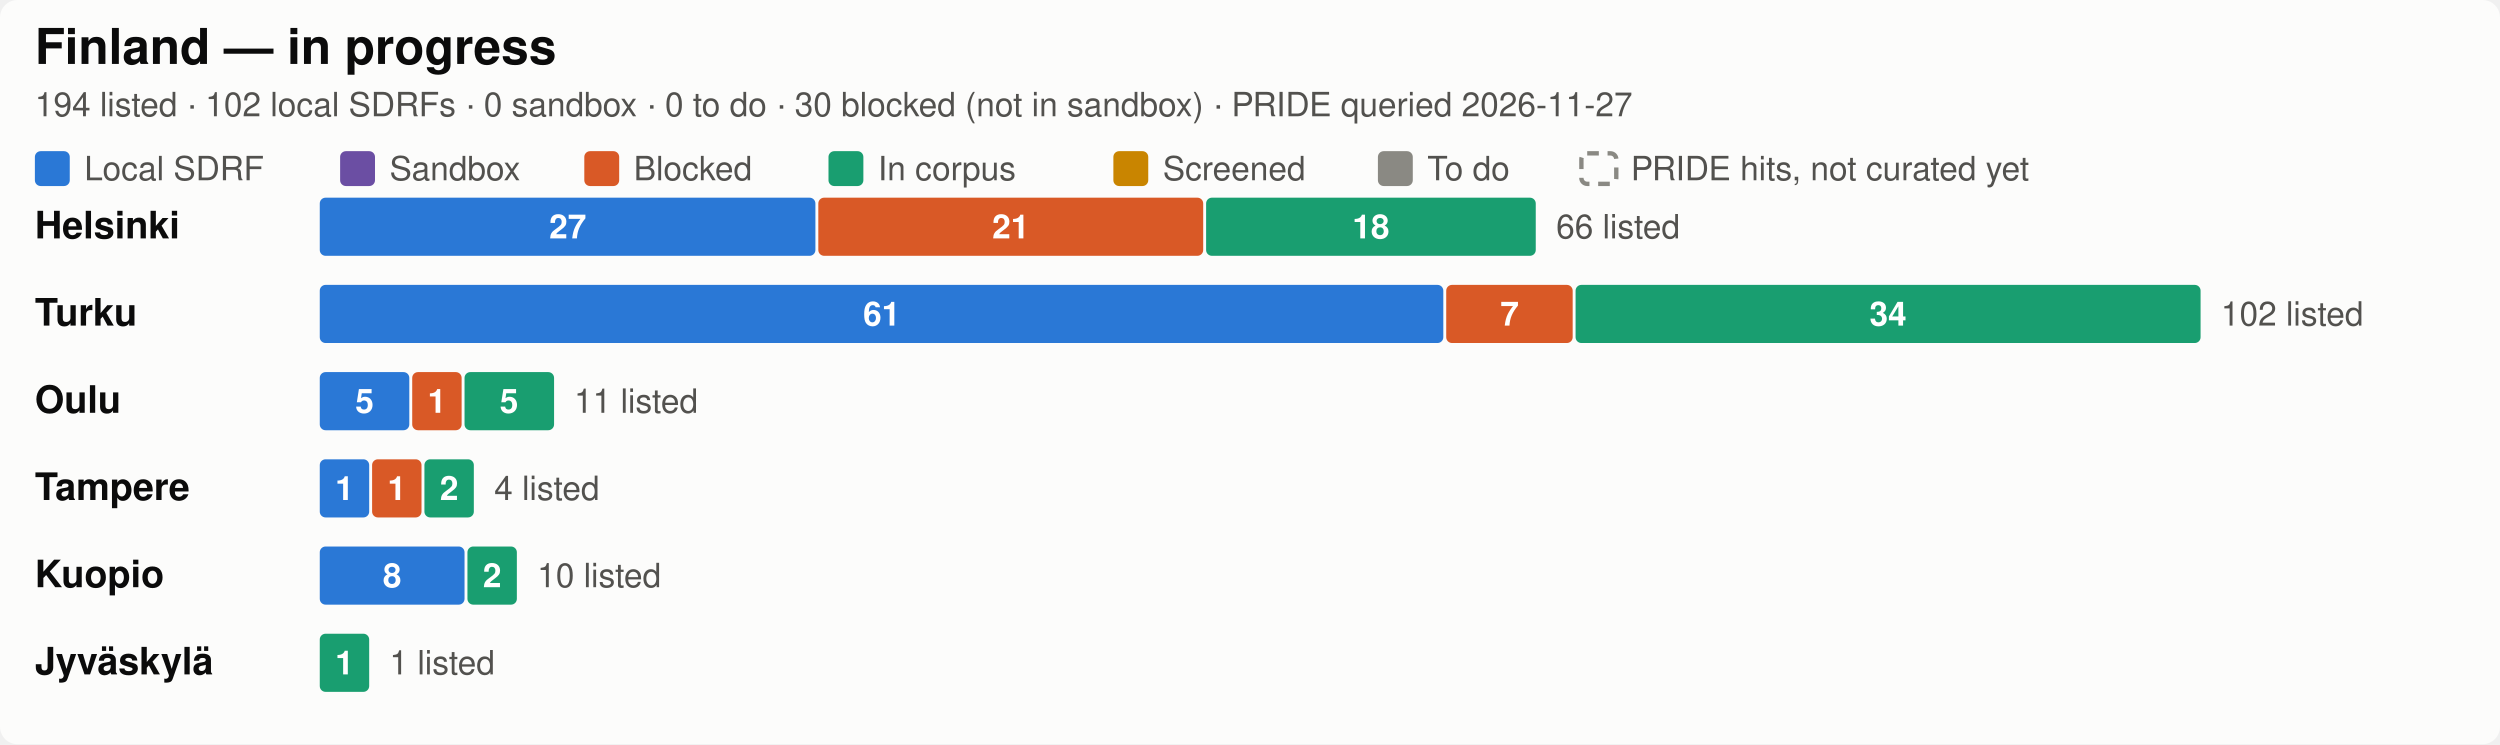
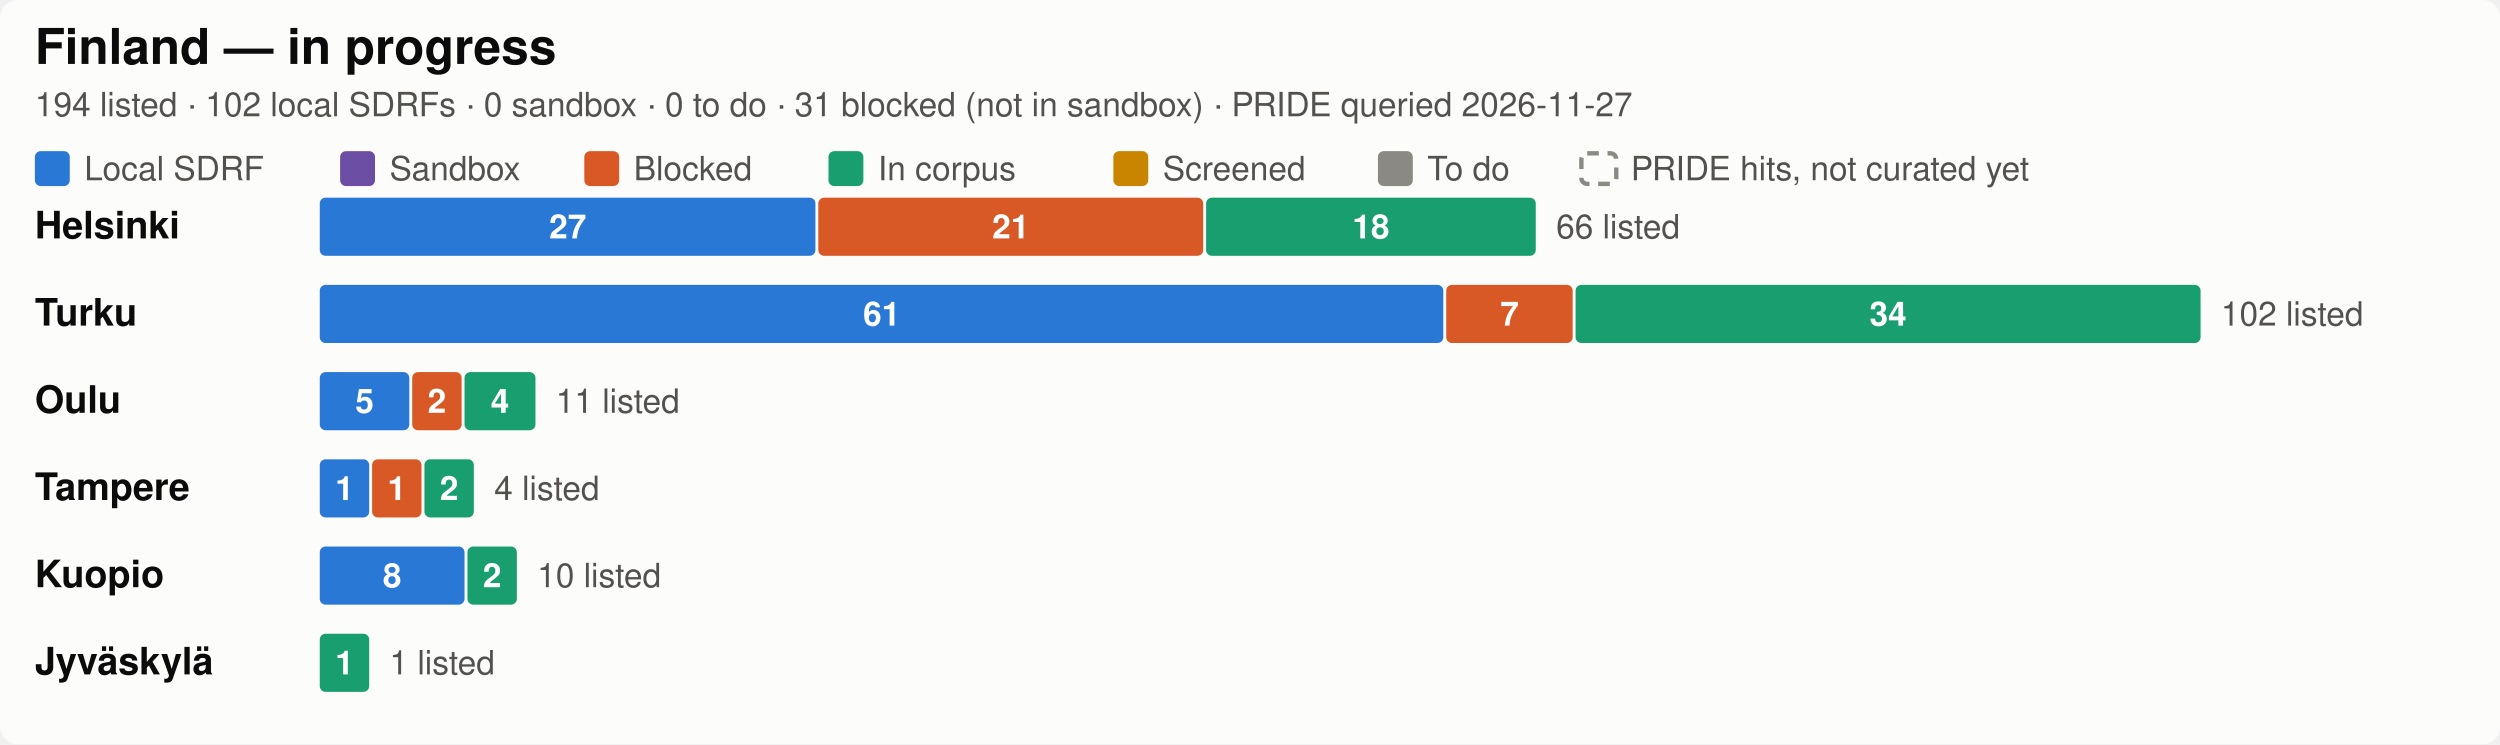
<svg xmlns="http://www.w3.org/2000/svg" width="860" height="256.0" viewBox="0 0 860 256.0" role="img" aria-label="Finland SDRF progress by city">
  <style>
  .bg { fill: #fcfcfb; }
  .title { fill: #0b0b0b; font-size: 17px; font-weight: 600; }
  .city { fill: #0b0b0b; font-size: 13px; font-weight: 600; }
  .sub, .legend, .total, .axis { fill: #52514e; font-size: 11.5px; }
  .seg { font-size: 11.5px; font-weight: 600; fill: #ffffff; font-variant-numeric: tabular-nums; }
  .uncurated { fill: none; stroke: #8a8983; stroke-width: 1.5; stroke-dasharray: 4 3; }
  .grid { stroke: #e8e7e2; stroke-width: 1; }
  text { font-family: -apple-system, "Segoe UI", Helvetica, Arial, sans-serif; }
  .c-annotated { fill: #2a78d6; }
  .c-sandbox { fill: #6b4ea3; }
  .c-blocked { fill: #d95926; }
  .c-in_corpus { fill: #199e70; }
  .c-screened { fill: #c98500; }
  .c-todo { fill: #8a8983; }

  @media (prefers-color-scheme: dark) {
    .bg { fill: #1a1a19; }
    .title, .city { fill: #ffffff; }
    .sub, .legend, .total, .axis { fill: #c3c2b7; }
    .uncurated { stroke: #8f8e86; }
    .grid { stroke: #3a3a37; }
    .c-annotated { fill: #3987e5; }
    .c-sandbox { fill: #7d5fb5; }
    .c-blocked { fill: #d95926; }
    .c-in_corpus { fill: #199e70; }
    .c-screened { fill: #c98500; }
    .c-todo { fill: #6b6a65; }
  }
</style>
  <rect class="bg" width="860" height="256.0" rx="6" />
  <text class="title" x="12" y="22">Finland — in progress</text>
-   <text class="sub" x="12" y="40">194 listed · 102 local SDRFs · 0 sandbox · 0 to do · 30 blocked (not in sandbox) · PRIDE queried 2026-11-27</text>
+   <text class="sub" x="12" y="40">194 listed · 102 local SDRFs · 0 sandbox · 0 to do · 31 blocked (not in sandbox) · PRIDE queried 2026-11-27</text>
  <rect class="c-annotated" fill="#2a78d6" x="12.0" y="52.0" width="12" height="12" rx="2" />
  <text class="legend" x="29.0" y="62.0">Local SDRF</text>
  <rect class="c-sandbox" fill="#6b4ea3" x="117.0" y="52.0" width="12" height="12" rx="2" />
  <text class="legend" x="134.0" y="62.0">Sandbox</text>
  <rect class="c-blocked" fill="#d95926" x="201.0" y="52.0" width="12" height="12" rx="2" />
  <text class="legend" x="218.0" y="62.0">Blocked</text>
  <rect class="c-in_corpus" fill="#199e70" x="285.0" y="52.0" width="12" height="12" rx="2" />
  <text class="legend" x="302.0" y="62.0">In corpus</text>
  <rect class="c-screened" fill="#c98500" x="383.0" y="52.0" width="12" height="12" rx="2" />
  <text class="legend" x="400.0" y="62.0">Screened</text>
  <rect class="c-todo" fill="#8a8983" x="474.0" y="52.0" width="12" height="12" rx="2" />
  <text class="legend" x="491.0" y="62.0">To do</text>
  <rect class="uncurated" fill="none" stroke="#8a8983" x="544.0" y="52.75" width="12" height="10.5" rx="2" />
  <text class="legend" x="561.0" y="62.0">PRIDE hits, not curated yet</text>
  <text class="city" x="12" y="82.0">Helsinki</text>
  <rect class="c-annotated" fill="#2a78d6" x="110.0" y="68.0" width="170.5" height="20" rx="2" />
  <text class="seg" x="195.3" y="82.0" text-anchor="middle">27</text>
  <rect class="c-blocked" fill="#d95926" x="281.5" y="68.0" width="132.4" height="20" rx="2" />
  <text class="seg" x="347.7" y="82.0" text-anchor="middle">21</text>
  <rect class="c-in_corpus" fill="#199e70" x="414.9" y="68.0" width="113.4" height="20" rx="2" />
  <text class="seg" x="471.6" y="82.0" text-anchor="middle">18</text>
  <text class="total" x="535.3" y="82.0">66 listed</text>
  <text class="city" x="12" y="112.0">Turku</text>
  <rect class="c-annotated" fill="#2a78d6" x="110.0" y="98.0" width="386.5" height="20" rx="2" />
  <text class="seg" x="303.3" y="112.0" text-anchor="middle">61</text>
  <rect class="c-blocked" fill="#d95926" x="497.5" y="98.0" width="43.5" height="20" rx="2" />
  <text class="seg" x="519.3" y="112.0" text-anchor="middle">7</text>
  <rect class="c-in_corpus" fill="#199e70" x="542.0" y="98.0" width="215.0" height="20" rx="2" />
  <text class="seg" x="649.5" y="112.0" text-anchor="middle">34</text>
  <text class="total" x="764.0" y="112.0">102 listed</text>
  <text class="city" x="12" y="142.0">Oulu</text>
  <rect class="c-annotated" fill="#2a78d6" x="110.0" y="128.0" width="30.8" height="20" rx="2" />
  <text class="seg" x="125.4" y="142.0" text-anchor="middle">5</text>
  <rect class="c-blocked" fill="#d95926" x="141.8" y="128.0" width="17.0" height="20" rx="2" />
-   <text class="seg" x="150.3" y="142.0" text-anchor="middle">1</text>
-   <rect class="c-in_corpus" fill="#199e70" x="159.8" y="128.0" width="30.8" height="20" rx="2" />
-   <text class="seg" x="175.1" y="142.0" text-anchor="middle">5</text>
-   <text class="total" x="197.5" y="142.0">11 listed</text>
+   <text class="seg" x="150.3" y="142.0" text-anchor="middle">2</text>
+   <rect class="c-in_corpus" fill="#199e70" x="159.8" y="128.0" width="24.4" height="20" rx="2" />
+   <text class="seg" x="172.0" y="142.0" text-anchor="middle">4</text>
+   <text class="total" x="191.2" y="142.0">11 listed</text>
  <text class="city" x="12" y="172.0">Tampere</text>
  <rect class="c-annotated" fill="#2a78d6" x="110.0" y="158.0" width="17.0" height="20" rx="2" />
  <text class="seg" x="118.5" y="172.0" text-anchor="middle">1</text>
  <rect class="c-blocked" fill="#d95926" x="128.0" y="158.0" width="17.0" height="20" rx="2" />
  <text class="seg" x="136.5" y="172.0" text-anchor="middle">1</text>
  <rect class="c-in_corpus" fill="#199e70" x="146.0" y="158.0" width="17.0" height="20" rx="2" />
  <text class="seg" x="154.5" y="172.0" text-anchor="middle">2</text>
  <text class="total" x="170.0" y="172.0">4 listed</text>
  <text class="city" x="12" y="202.0">Kuopio</text>
  <rect class="c-annotated" fill="#2a78d6" x="110.0" y="188.0" width="49.8" height="20" rx="2" />
  <text class="seg" x="134.9" y="202.0" text-anchor="middle">8</text>
  <rect class="c-in_corpus" fill="#199e70" x="160.8" y="188.0" width="17.0" height="20" rx="2" />
  <text class="seg" x="169.3" y="202.0" text-anchor="middle">2</text>
  <text class="total" x="184.8" y="202.0">10 listed</text>
  <text class="city" x="12" y="232.0">Jyväskylä</text>
  <rect class="c-in_corpus" fill="#199e70" x="110.0" y="218.0" width="17.0" height="20" rx="2" />
  <text class="seg" x="118.5" y="232.0" text-anchor="middle">1</text>
  <text class="total" x="134.0" y="232.0">1 listed</text>
</svg>
